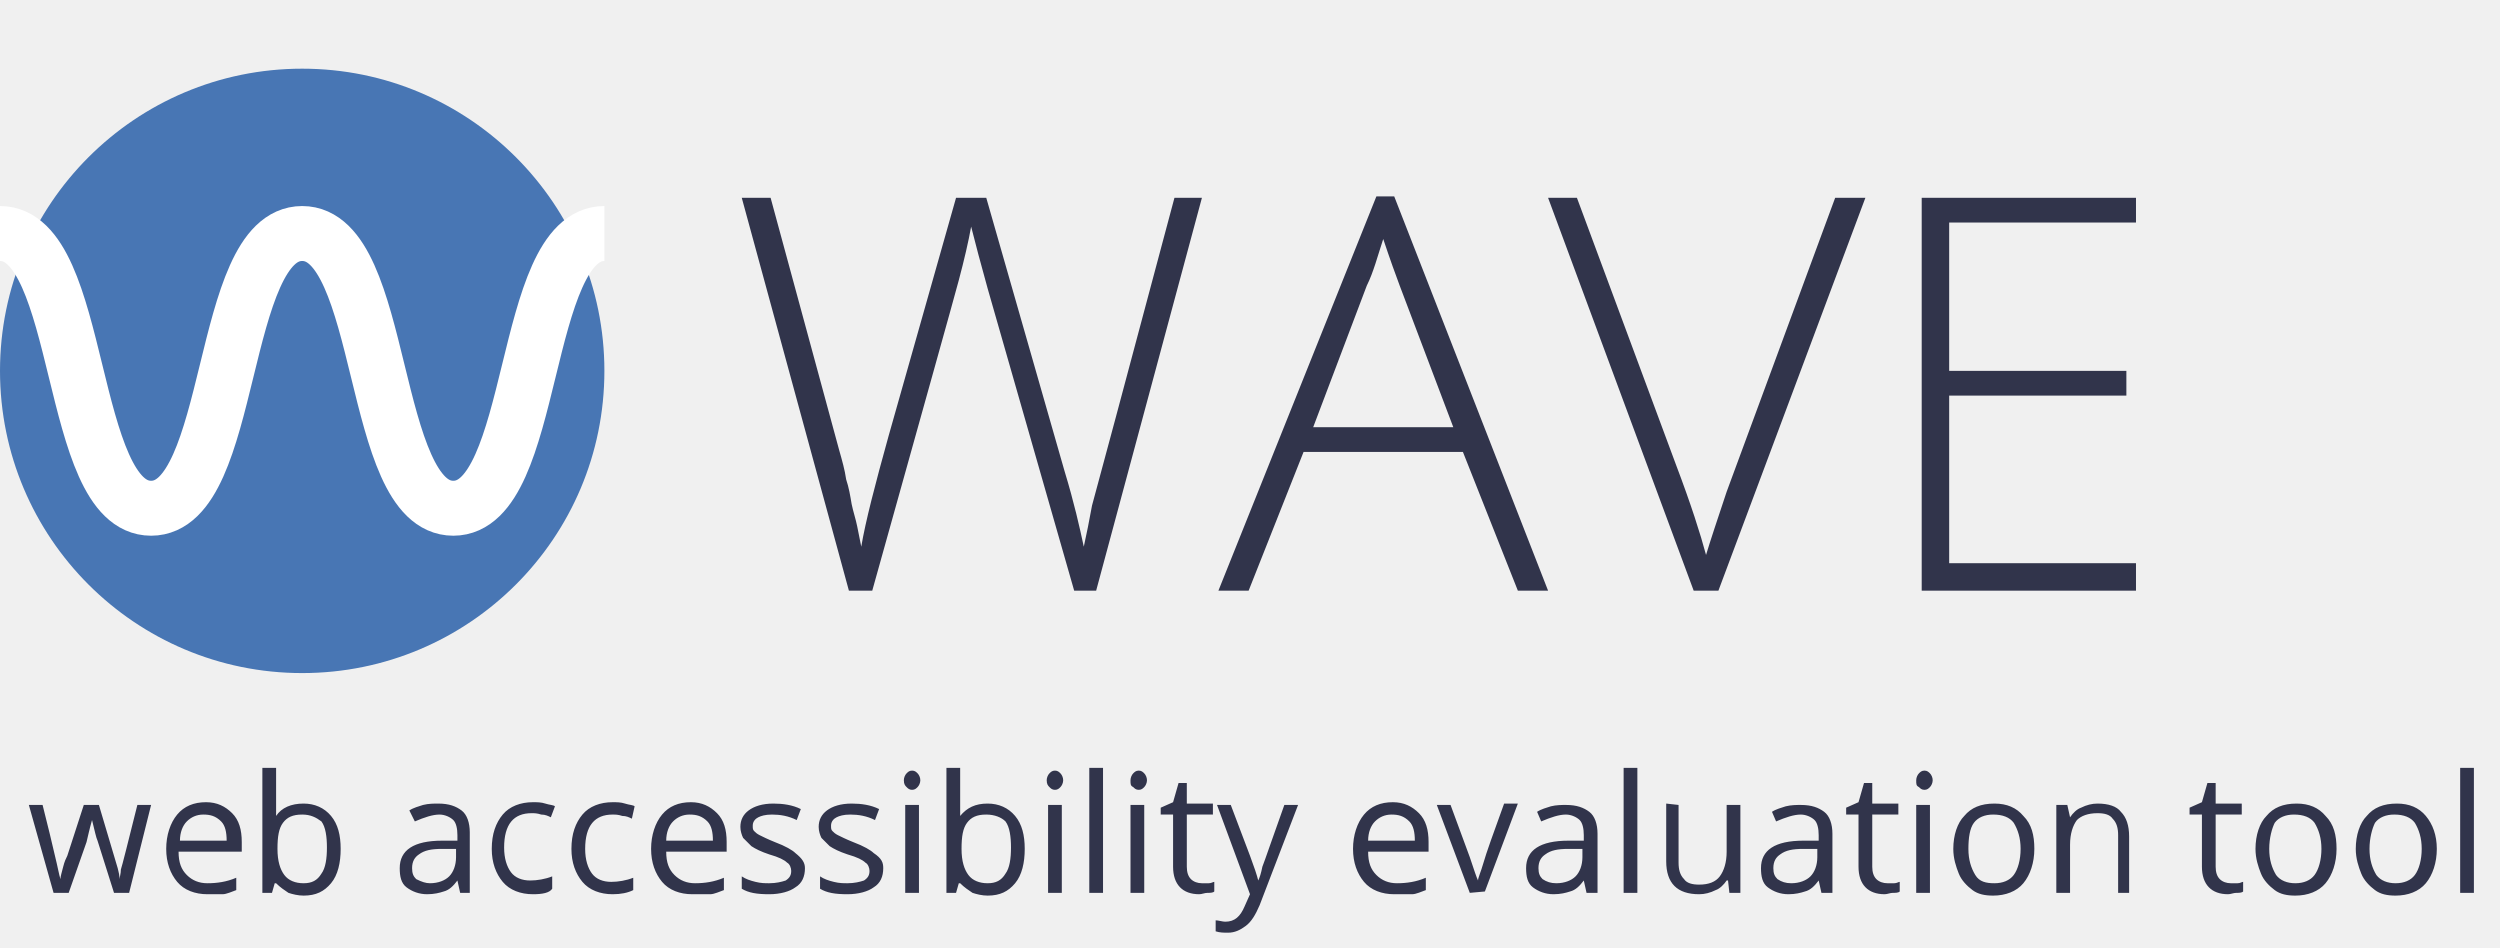
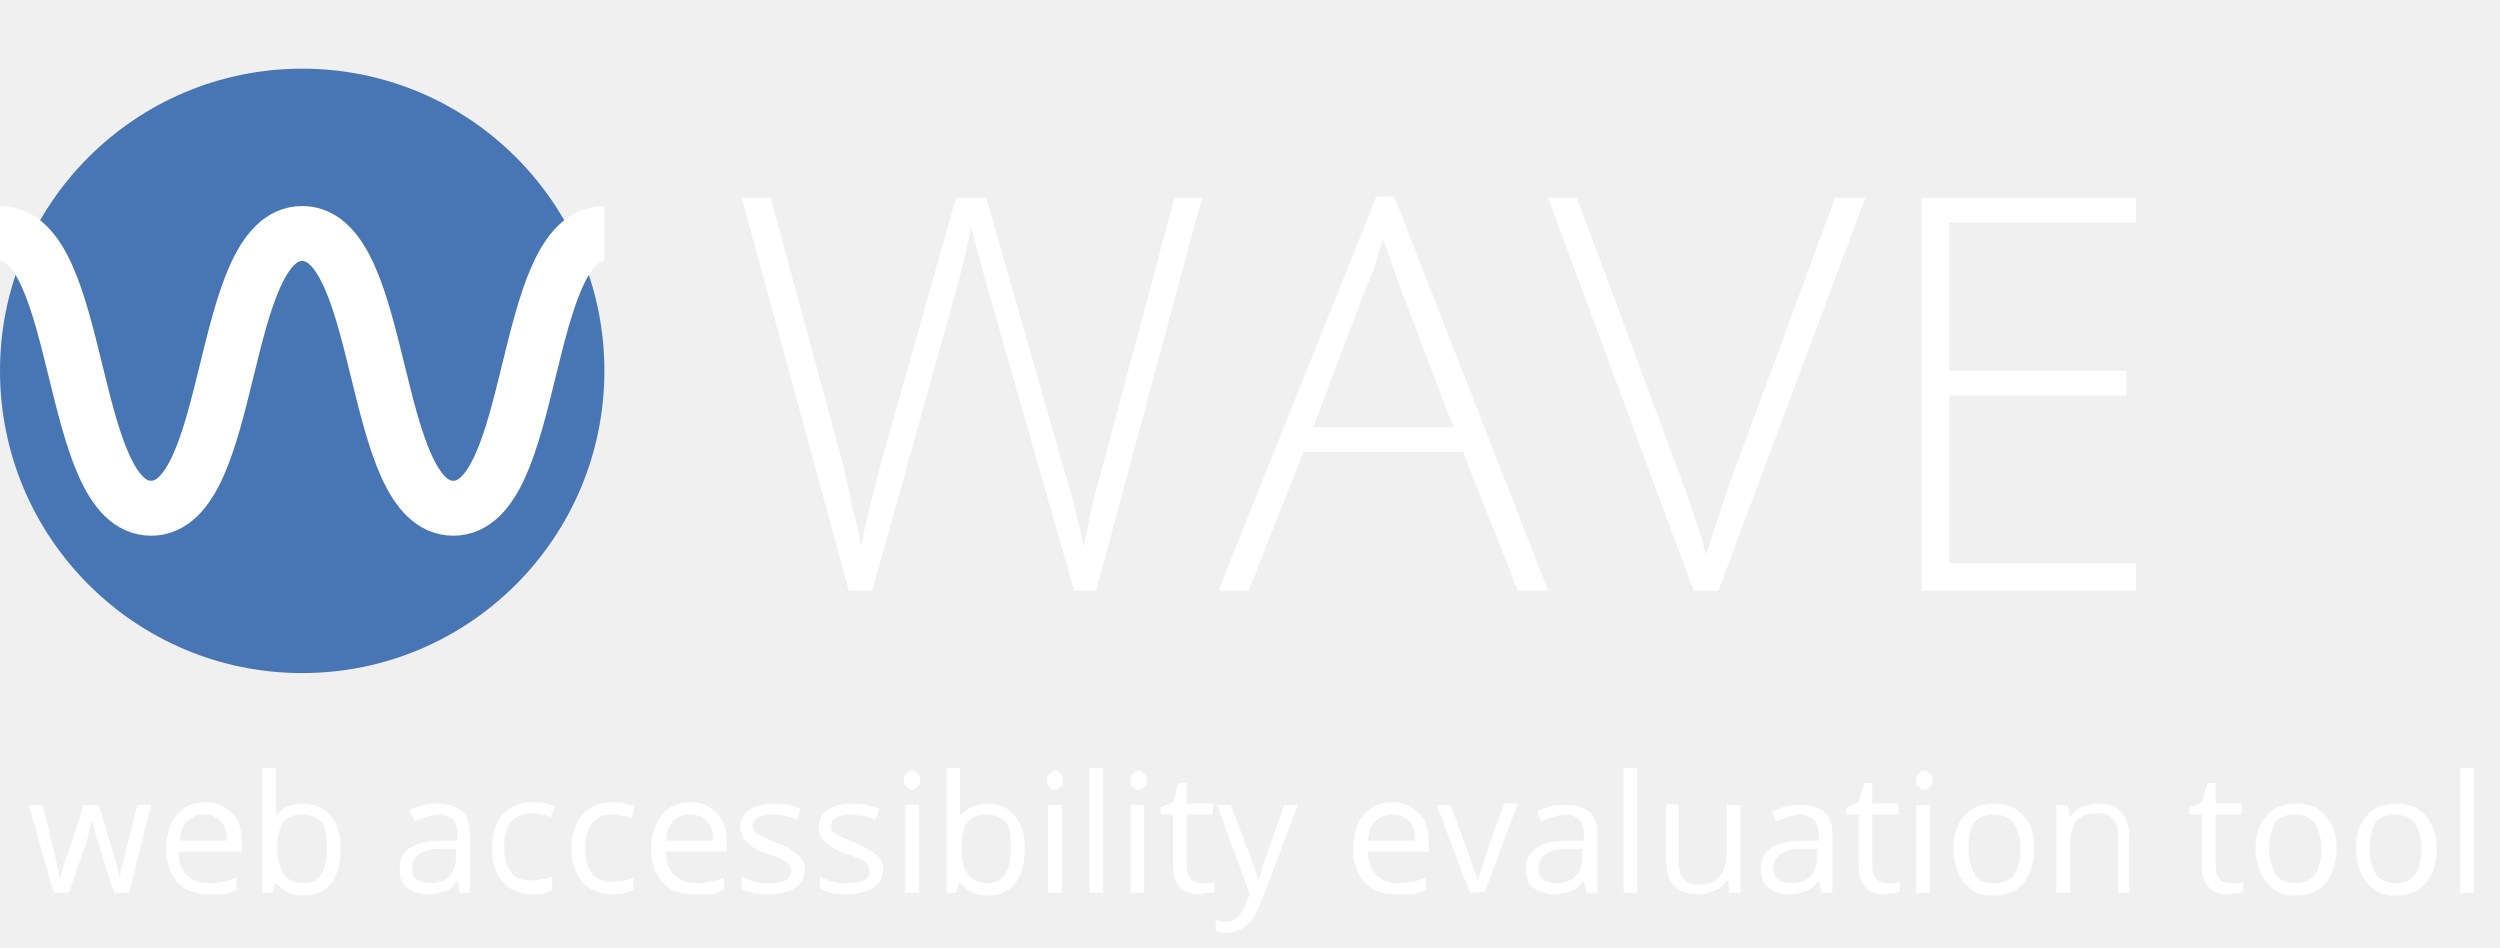
<svg xmlns="http://www.w3.org/2000/svg" version="1.1" id="Layer_1" x="0px" y="0px" viewBox="0 0 182 69" style="enable-background:new 0 0 182 69;" xml:space="preserve">
  <style type="text/css">
- 	.st0{fill:#31344B;}
+ 	.st0{fill:#FFFFFF;}
	.st1{fill:#4876B4;}
	.st2{fill:none;stroke:#FFFFFF;stroke-width:4;}
</style>
  <path class="st0" d="M8.3,65l-1.2-3.8C7,61,6.9,60.5,6.7,59.7l0,0c-0.2,0.7-0.3,1.2-0.4,1.6L5,65H3.9l-1.8-6.4h1  c0.4,1.6,0.7,2.8,0.9,3.7c0.2,0.8,0.3,1.4,0.4,1.7l0,0c0-0.2,0.1-0.5,0.2-0.9s0.2-0.6,0.3-0.8l1.2-3.7h1.1l1.1,3.7  C8.5,63,8.7,63.5,8.7,64l0,0c0-0.1,0.1-0.4,0.1-0.7c0.1-0.3,0.5-1.9,1.2-4.7h1L9.4,65H8.3z M15.1,65.1c-0.9,0-1.7-0.3-2.2-0.9  s-0.8-1.4-0.8-2.4s0.3-1.9,0.8-2.5s1.2-0.9,2.1-0.9c0.8,0,1.4,0.3,1.9,0.8s0.7,1.2,0.7,2.1V62H13c0,0.8,0.2,1.3,0.6,1.7  c0.4,0.4,0.9,0.6,1.5,0.6c0.7,0,1.4-0.1,2.1-0.4v0.9c-0.3,0.1-0.7,0.3-1,0.3C15.9,65.1,15.5,65.1,15.1,65.1z M14.8,59.3  c-0.5,0-0.9,0.2-1.2,0.5s-0.5,0.8-0.5,1.4h3.4c0-0.6-0.1-1.1-0.4-1.4C15.7,59.4,15.3,59.3,14.8,59.3z M22.1,58.5  c0.8,0,1.5,0.3,2,0.9c0.5,0.6,0.7,1.4,0.7,2.4s-0.2,1.9-0.7,2.5s-1.1,0.9-2,0.9c-0.4,0-0.8-0.1-1.1-0.2c-0.3-0.2-0.6-0.4-0.9-0.7H20  L19.8,65h-0.7v-9.1h1v2.2c0,0.5,0,0.9,0,1.3l0,0C20.5,58.8,21.2,58.5,22.1,58.5z M22,59.3c-0.7,0-1.1,0.2-1.4,0.6  c-0.3,0.4-0.4,1-0.4,1.9s0.2,1.5,0.5,1.9c0.3,0.4,0.8,0.6,1.4,0.6s1-0.2,1.3-0.7c0.3-0.4,0.4-1.1,0.4-1.9c0-0.8-0.1-1.5-0.4-1.9  C23,59.5,22.6,59.3,22,59.3z M33.5,65l-0.2-0.9l0,0c-0.3,0.4-0.6,0.7-1,0.8c-0.3,0.1-0.7,0.2-1.2,0.2c-0.6,0-1.1-0.2-1.5-0.5  s-0.5-0.8-0.5-1.4c0-1.3,1-2,3.1-2h1.1v-0.4c0-0.5-0.1-0.9-0.3-1.1c-0.2-0.2-0.6-0.4-1-0.4c-0.5,0-1.1,0.2-1.8,0.5L29.8,59  c0.3-0.2,0.7-0.3,1-0.4c0.4-0.1,0.8-0.1,1.1-0.1c0.8,0,1.3,0.2,1.7,0.5c0.4,0.3,0.6,0.9,0.6,1.6V65H33.5z M31.3,64.3  c0.6,0,1.1-0.2,1.4-0.5c0.3-0.3,0.5-0.8,0.5-1.4v-0.6h-1c-0.8,0-1.3,0.1-1.7,0.4c-0.3,0.2-0.5,0.5-0.5,1c0,0.4,0.1,0.6,0.3,0.8  C30.7,64.2,31,64.3,31.3,64.3z M38.8,65.1c-0.9,0-1.7-0.3-2.2-0.9s-0.8-1.4-0.8-2.4c0-1.1,0.3-1.9,0.8-2.5s1.3-0.9,2.2-0.9  c0.3,0,0.6,0,0.9,0.1c0.3,0.1,0.6,0.1,0.7,0.2l-0.3,0.8c-0.2-0.1-0.4-0.2-0.7-0.2c-0.3-0.1-0.5-0.1-0.7-0.1c-1.3,0-2,0.8-2,2.5  c0,0.8,0.2,1.4,0.5,1.8c0.3,0.4,0.8,0.6,1.4,0.6c0.5,0,1.1-0.1,1.6-0.3v0.9C40,65,39.5,65.1,38.8,65.1z M44.6,65.1  c-0.9,0-1.7-0.3-2.2-0.9s-0.8-1.4-0.8-2.4c0-1.1,0.3-1.9,0.8-2.5s1.3-0.9,2.2-0.9c0.3,0,0.6,0,0.9,0.1c0.3,0.1,0.6,0.1,0.7,0.2  L46,59.6c-0.2-0.1-0.4-0.2-0.7-0.2c-0.3-0.1-0.5-0.1-0.7-0.1c-1.3,0-2,0.8-2,2.5c0,0.8,0.2,1.4,0.5,1.8c0.3,0.4,0.8,0.6,1.4,0.6  c0.5,0,1.1-0.1,1.6-0.3v0.9C45.7,65,45.2,65.1,44.6,65.1z M50.4,65.1c-0.9,0-1.7-0.3-2.2-0.9s-0.8-1.4-0.8-2.4s0.3-1.9,0.8-2.5  s1.2-0.9,2.1-0.9c0.8,0,1.4,0.3,1.9,0.8s0.7,1.2,0.7,2.1V62h-4.4c0,0.8,0.2,1.3,0.6,1.7c0.4,0.4,0.9,0.6,1.5,0.6  c0.7,0,1.4-0.1,2.1-0.4v0.9c-0.3,0.1-0.7,0.3-1,0.3C51.2,65.1,50.8,65.1,50.4,65.1z M50.2,59.3c-0.5,0-0.9,0.2-1.2,0.5  s-0.5,0.8-0.5,1.4h3.4c0-0.6-0.1-1.1-0.4-1.4C51.1,59.4,50.7,59.3,50.2,59.3z M58.6,63.2c0,0.6-0.2,1.1-0.7,1.4  c-0.4,0.3-1.1,0.5-1.9,0.5c-0.9,0-1.5-0.1-2-0.4v-0.9c0.3,0.2,0.6,0.3,1,0.4s0.7,0.1,1,0.1c0.5,0,0.9-0.1,1.2-0.2  c0.3-0.2,0.4-0.4,0.4-0.7c0-0.2-0.1-0.5-0.3-0.6c-0.2-0.2-0.6-0.4-1.3-0.6c-0.6-0.2-1-0.4-1.3-0.6c-0.2-0.2-0.4-0.4-0.6-0.6  c-0.1-0.2-0.2-0.5-0.2-0.8c0-0.5,0.2-0.9,0.6-1.2c0.4-0.3,1-0.5,1.8-0.5c0.7,0,1.4,0.1,2,0.4L58,59.7c-0.6-0.3-1.2-0.4-1.8-0.4  c-0.5,0-0.8,0.1-1,0.2c-0.2,0.1-0.4,0.3-0.4,0.6c0,0.2,0,0.3,0.1,0.4c0.1,0.1,0.2,0.2,0.4,0.3s0.6,0.3,1.1,0.5  c0.8,0.3,1.3,0.6,1.5,0.8C58.4,62.5,58.6,62.8,58.6,63.2z M64.3,63.2c0,0.6-0.2,1.1-0.7,1.4c-0.4,0.3-1.1,0.5-1.9,0.5  c-0.9,0-1.5-0.1-2-0.4v-0.9c0.3,0.2,0.6,0.3,1,0.4s0.7,0.1,1,0.1c0.5,0,0.9-0.1,1.2-0.2c0.3-0.2,0.4-0.4,0.4-0.7  c0-0.2-0.1-0.5-0.3-0.6c-0.2-0.2-0.6-0.4-1.3-0.6c-0.6-0.2-1-0.4-1.3-0.6c-0.2-0.2-0.4-0.4-0.6-0.6c-0.1-0.2-0.2-0.5-0.2-0.8  c0-0.5,0.2-0.9,0.6-1.2c0.4-0.3,1-0.5,1.8-0.5c0.7,0,1.4,0.1,2,0.4l-0.3,0.8c-0.6-0.3-1.2-0.4-1.8-0.4c-0.5,0-0.8,0.1-1,0.2  c-0.2,0.1-0.4,0.3-0.4,0.6c0,0.2,0,0.3,0.1,0.4c0.1,0.1,0.2,0.2,0.4,0.3s0.6,0.3,1.1,0.5c0.8,0.3,1.3,0.6,1.5,0.8  C64.2,62.5,64.3,62.8,64.3,63.2z M66.9,65h-1v-6.4h1V65z M65.8,56.8c0-0.2,0.1-0.4,0.2-0.5s0.2-0.2,0.4-0.2c0.2,0,0.3,0.1,0.4,0.2  c0.1,0.1,0.2,0.3,0.2,0.5s-0.1,0.4-0.2,0.5s-0.2,0.2-0.4,0.2c-0.2,0-0.3-0.1-0.4-0.2C65.9,57.2,65.8,57.1,65.8,56.8z M71.9,58.5  c0.8,0,1.5,0.3,2,0.9c0.5,0.6,0.7,1.4,0.7,2.4s-0.2,1.9-0.7,2.5s-1.1,0.9-2,0.9c-0.4,0-0.8-0.1-1.1-0.2c-0.3-0.2-0.6-0.4-0.9-0.7  h-0.1L69.6,65h-0.7v-9.1h1v2.2c0,0.5,0,0.9,0,1.3l0,0C70.4,58.8,71,58.5,71.9,58.5z M71.8,59.3c-0.7,0-1.1,0.2-1.4,0.6  c-0.3,0.4-0.4,1-0.4,1.9s0.2,1.5,0.5,1.9c0.3,0.4,0.8,0.6,1.4,0.6s1-0.2,1.3-0.7c0.3-0.4,0.4-1.1,0.4-1.9c0-0.8-0.1-1.5-0.4-1.9  C72.9,59.5,72.4,59.3,71.8,59.3z M77.3,65h-1v-6.4h1V65z M76.2,56.8c0-0.2,0.1-0.4,0.2-0.5s0.2-0.2,0.4-0.2c0.2,0,0.3,0.1,0.4,0.2  c0.1,0.1,0.2,0.3,0.2,0.5s-0.1,0.4-0.2,0.5s-0.2,0.2-0.4,0.2c-0.2,0-0.3-0.1-0.4-0.2C76.3,57.2,76.2,57.1,76.2,56.8z M80.3,65h-1  v-9.1h1V65z M83.3,65h-1v-6.4h1V65z M82.3,56.8c0-0.2,0.1-0.4,0.2-0.5s0.2-0.2,0.4-0.2c0.2,0,0.3,0.1,0.4,0.2  c0.1,0.1,0.2,0.3,0.2,0.5s-0.1,0.4-0.2,0.5s-0.2,0.2-0.4,0.2c-0.2,0-0.3-0.1-0.4-0.2C82.3,57.2,82.3,57.1,82.3,56.8z M87.5,64.3  c0.2,0,0.3,0,0.5,0s0.3-0.1,0.4-0.1v0.7C88.3,65,88.1,65,87.9,65s-0.4,0.1-0.6,0.1c-1.2,0-1.9-0.7-1.9-2v-3.8h-0.9v-0.5l0.9-0.4  l0.4-1.4h0.6v1.5h1.9v0.8h-1.9v3.8c0,0.4,0.1,0.7,0.3,0.9C86.9,64.2,87.2,64.3,87.5,64.3z M88.6,58.6h1l1.4,3.7  c0.3,0.8,0.5,1.4,0.6,1.8l0,0c0.1-0.2,0.2-0.5,0.3-1c0.2-0.5,0.7-2,1.6-4.5h1l-2.8,7.3c-0.3,0.7-0.6,1.2-1,1.5s-0.8,0.5-1.3,0.5  c-0.3,0-0.6,0-0.9-0.1V67c0.2,0,0.5,0.1,0.7,0.1c0.7,0,1.1-0.4,1.4-1.1l0.4-0.9L88.6,58.6z M101.5,65.1c-0.9,0-1.7-0.3-2.2-0.9  s-0.8-1.4-0.8-2.4s0.3-1.9,0.8-2.5s1.2-0.9,2.1-0.9c0.8,0,1.4,0.3,1.9,0.8s0.7,1.2,0.7,2.1V62h-4.4c0,0.8,0.2,1.3,0.6,1.7  c0.4,0.4,0.9,0.6,1.5,0.6c0.7,0,1.4-0.1,2.1-0.4v0.9c-0.3,0.1-0.7,0.3-1,0.3C102.3,65.1,102,65.1,101.5,65.1z M101.3,59.3  c-0.5,0-0.9,0.2-1.2,0.5c-0.3,0.3-0.5,0.8-0.5,1.4h3.4c0-0.6-0.1-1.1-0.4-1.4C102.2,59.4,101.8,59.3,101.3,59.3z M107,65l-2.4-6.4h1  l1.4,3.8c0.3,0.9,0.5,1.5,0.6,1.7l0,0c0-0.2,0.2-0.6,0.4-1.3c0.2-0.7,0.7-2.1,1.5-4.3h1l-2.4,6.4L107,65L107,65z M115.5,65l-0.2-0.9  l0,0c-0.3,0.4-0.6,0.7-1,0.8c-0.3,0.1-0.7,0.2-1.2,0.2c-0.6,0-1.1-0.2-1.5-0.5s-0.5-0.8-0.5-1.4c0-1.3,1-2,3.1-2h1.1v-0.4  c0-0.5-0.1-0.9-0.3-1.1c-0.2-0.2-0.6-0.4-1-0.4c-0.5,0-1.1,0.2-1.8,0.5l-0.3-0.7c0.3-0.2,0.7-0.3,1-0.4c0.4-0.1,0.8-0.1,1.1-0.1  c0.8,0,1.3,0.2,1.7,0.5c0.4,0.3,0.6,0.9,0.6,1.6V65H115.5z M113.3,64.3c0.6,0,1.1-0.2,1.4-0.5c0.3-0.3,0.5-0.8,0.5-1.4v-0.6h-1  c-0.8,0-1.3,0.1-1.7,0.4c-0.3,0.2-0.5,0.5-0.5,1c0,0.4,0.1,0.6,0.3,0.8C112.6,64.2,112.9,64.3,113.3,64.3z M119.2,65h-1v-9.1h1V65z   M122.2,58.6v4.2c0,0.5,0.1,0.9,0.4,1.2c0.2,0.3,0.6,0.4,1.1,0.4c0.7,0,1.2-0.2,1.5-0.6s0.5-1,0.5-1.8v-3.4h1V65h-0.8l-0.1-0.9h-0.1  c-0.2,0.3-0.5,0.6-0.8,0.7c-0.4,0.2-0.8,0.3-1.2,0.3c-0.8,0-1.4-0.2-1.8-0.6s-0.6-1-0.6-1.8v-4.2L122.2,58.6L122.2,58.6z M132.6,65  l-0.2-0.9l0,0c-0.3,0.4-0.6,0.7-1,0.8c-0.3,0.1-0.7,0.2-1.2,0.2c-0.6,0-1.1-0.2-1.5-0.5s-0.5-0.8-0.5-1.4c0-1.3,1-2,3.1-2h1.1v-0.4  c0-0.5-0.1-0.9-0.3-1.1c-0.2-0.2-0.6-0.4-1-0.4c-0.5,0-1.1,0.2-1.8,0.5l-0.3-0.7c0.3-0.2,0.7-0.3,1-0.4c0.4-0.1,0.8-0.1,1.1-0.1  c0.8,0,1.3,0.2,1.7,0.5s0.6,0.9,0.6,1.6V65H132.6z M130.4,64.3c0.6,0,1.1-0.2,1.4-0.5c0.3-0.3,0.5-0.8,0.5-1.4v-0.6h-1  c-0.8,0-1.3,0.1-1.7,0.4c-0.3,0.2-0.5,0.5-0.5,1c0,0.4,0.1,0.6,0.3,0.8C129.7,64.2,130,64.3,130.4,64.3z M137.4,64.3  c0.2,0,0.3,0,0.5,0s0.3-0.1,0.4-0.1v0.7c-0.1,0.1-0.3,0.1-0.5,0.1s-0.4,0.1-0.6,0.1c-1.2,0-1.9-0.7-1.9-2v-3.8h-0.9v-0.5l0.9-0.4  l0.4-1.4h0.6v1.5h1.9v0.8h-1.9v3.8c0,0.4,0.1,0.7,0.3,0.9C136.8,64.2,137.1,64.3,137.4,64.3z M140.5,65h-1v-6.4h1V65z M139.5,56.8  c0-0.2,0.1-0.4,0.2-0.5c0.1-0.1,0.2-0.2,0.4-0.2s0.3,0.1,0.4,0.2c0.1,0.1,0.2,0.3,0.2,0.5s-0.1,0.4-0.2,0.5  c-0.1,0.1-0.2,0.2-0.4,0.2s-0.3-0.1-0.4-0.2C139.5,57.2,139.5,57.1,139.5,56.8z M148.1,61.8c0,1-0.3,1.9-0.8,2.5  c-0.5,0.6-1.3,0.9-2.2,0.9c-0.6,0-1.1-0.1-1.5-0.4s-0.8-0.7-1-1.2c-0.2-0.5-0.4-1.1-0.4-1.8c0-1,0.3-1.9,0.8-2.4  c0.5-0.6,1.2-0.9,2.2-0.9c0.9,0,1.6,0.3,2.1,0.9C147.9,60,148.1,60.8,148.1,61.8z M143.3,61.8c0,0.8,0.2,1.4,0.5,1.9  c0.3,0.5,0.8,0.6,1.4,0.6c0.6,0,1.1-0.2,1.4-0.6c0.3-0.4,0.5-1.1,0.5-1.9c0-0.8-0.2-1.4-0.5-1.9c-0.3-0.4-0.8-0.6-1.5-0.6  c-0.6,0-1.1,0.2-1.4,0.6C143.4,60.3,143.3,61,143.3,61.8z M154.2,65v-4.2c0-0.5-0.1-0.9-0.4-1.2c-0.2-0.3-0.6-0.4-1.1-0.4  c-0.7,0-1.2,0.2-1.5,0.5c-0.3,0.4-0.5,1-0.5,1.8V65h-1v-6.4h0.8l0.2,0.9l0,0c0.2-0.3,0.5-0.6,0.8-0.7c0.4-0.2,0.8-0.3,1.2-0.3  c0.8,0,1.4,0.2,1.7,0.6c0.4,0.4,0.6,1,0.6,1.8V65H154.2z M162.4,64.3c0.2,0,0.3,0,0.5,0s0.3-0.1,0.4-0.1v0.7  c-0.1,0.1-0.3,0.1-0.5,0.1s-0.4,0.1-0.6,0.1c-1.2,0-1.9-0.7-1.9-2v-3.8h-0.9v-0.5l0.9-0.4l0.4-1.4h0.6v1.5h1.9v0.8h-1.9v3.8  c0,0.4,0.1,0.7,0.3,0.9C161.8,64.2,162.1,64.3,162.4,64.3z M170.1,61.8c0,1-0.3,1.9-0.8,2.5c-0.5,0.6-1.3,0.9-2.2,0.9  c-0.6,0-1.1-0.1-1.5-0.4s-0.8-0.7-1-1.2c-0.2-0.5-0.4-1.1-0.4-1.8c0-1,0.3-1.9,0.8-2.4c0.5-0.6,1.2-0.9,2.2-0.9  c0.9,0,1.6,0.3,2.1,0.9C169.9,60,170.1,60.8,170.1,61.8z M165.2,61.8c0,0.8,0.2,1.4,0.5,1.9c0.3,0.4,0.8,0.6,1.4,0.6  c0.6,0,1.1-0.2,1.4-0.6c0.3-0.4,0.5-1.1,0.5-1.9c0-0.8-0.2-1.4-0.5-1.9c-0.3-0.4-0.8-0.6-1.5-0.6c-0.6,0-1.1,0.2-1.4,0.6  C165.4,60.3,165.2,61,165.2,61.8z M177.4,61.8c0,1-0.3,1.9-0.8,2.5c-0.5,0.6-1.3,0.9-2.2,0.9c-0.6,0-1.1-0.1-1.5-0.4s-0.8-0.7-1-1.2  c-0.2-0.5-0.4-1.1-0.4-1.8c0-1,0.3-1.9,0.8-2.4c0.5-0.6,1.2-0.9,2.2-0.9c0.9,0,1.6,0.3,2.1,0.9C177.1,60,177.4,60.8,177.4,61.8z   M172.5,61.8c0,0.8,0.2,1.4,0.5,1.9c0.3,0.4,0.8,0.6,1.4,0.6c0.6,0,1.1-0.2,1.4-0.6c0.3-0.4,0.5-1.1,0.5-1.9c0-0.8-0.2-1.4-0.5-1.9  c-0.3-0.4-0.8-0.6-1.5-0.6c-0.6,0-1.1,0.2-1.4,0.6C172.7,60.3,172.5,61,172.5,61.8z M180.1,65h-1v-9.1h1V65z" />
  <path class="st0" d="M79.8,43h-1.6l-6.3-22c-0.5-1.8-0.9-3.3-1.2-4.5c-0.2,1.1-0.5,2.4-0.9,3.9s-2.5,9-6.3,22.6h-1.7L54,14.4h2.1  l5,18.4c0.2,0.7,0.4,1.4,0.5,2.1c0.2,0.6,0.3,1.2,0.4,1.8c0.1,0.5,0.3,1.1,0.4,1.6c0.1,0.5,0.2,1,0.3,1.5c0.3-1.8,1-4.5,2-8.1  l4.9-17.3h2.2l5.7,19.9c0.7,2.3,1.1,4.1,1.4,5.5c0.2-0.9,0.4-1.9,0.6-3c0.3-1.1,2.3-8.5,6-22.4h2L79.8,43z M106.5,32.9H94.9l-4,10.1  h-2.2l11.5-28.7h1.3L112.7,43h-2.2L106.5,32.9z M95.6,31.1h10.2l-3.9-10.3c-0.3-0.8-0.7-1.9-1.2-3.4c-0.4,1.2-0.7,2.4-1.2,3.4  L95.6,31.1z M133.6,14.4h2.2L125.1,43h-1.8l-10.6-28.6h2.1l7.2,19.4c1.1,2.9,1.8,5.1,2.2,6.6c0.3-1,0.8-2.5,1.5-4.6L133.6,14.4z   M155.5,43h-15.6V14.4h15.6v1.8h-13.6V27h12.9v1.8h-12.9V41h13.6V43z" />
  <g>
    <circle class="st1" cx="22" cy="27" r="22" />
    <path class="st2" d="M0,17c6.1,0,4.9,20,11,20s4.9-20,11-20s4.9,20,11,20s4.9-20,11-20" />
  </g>
</svg>
